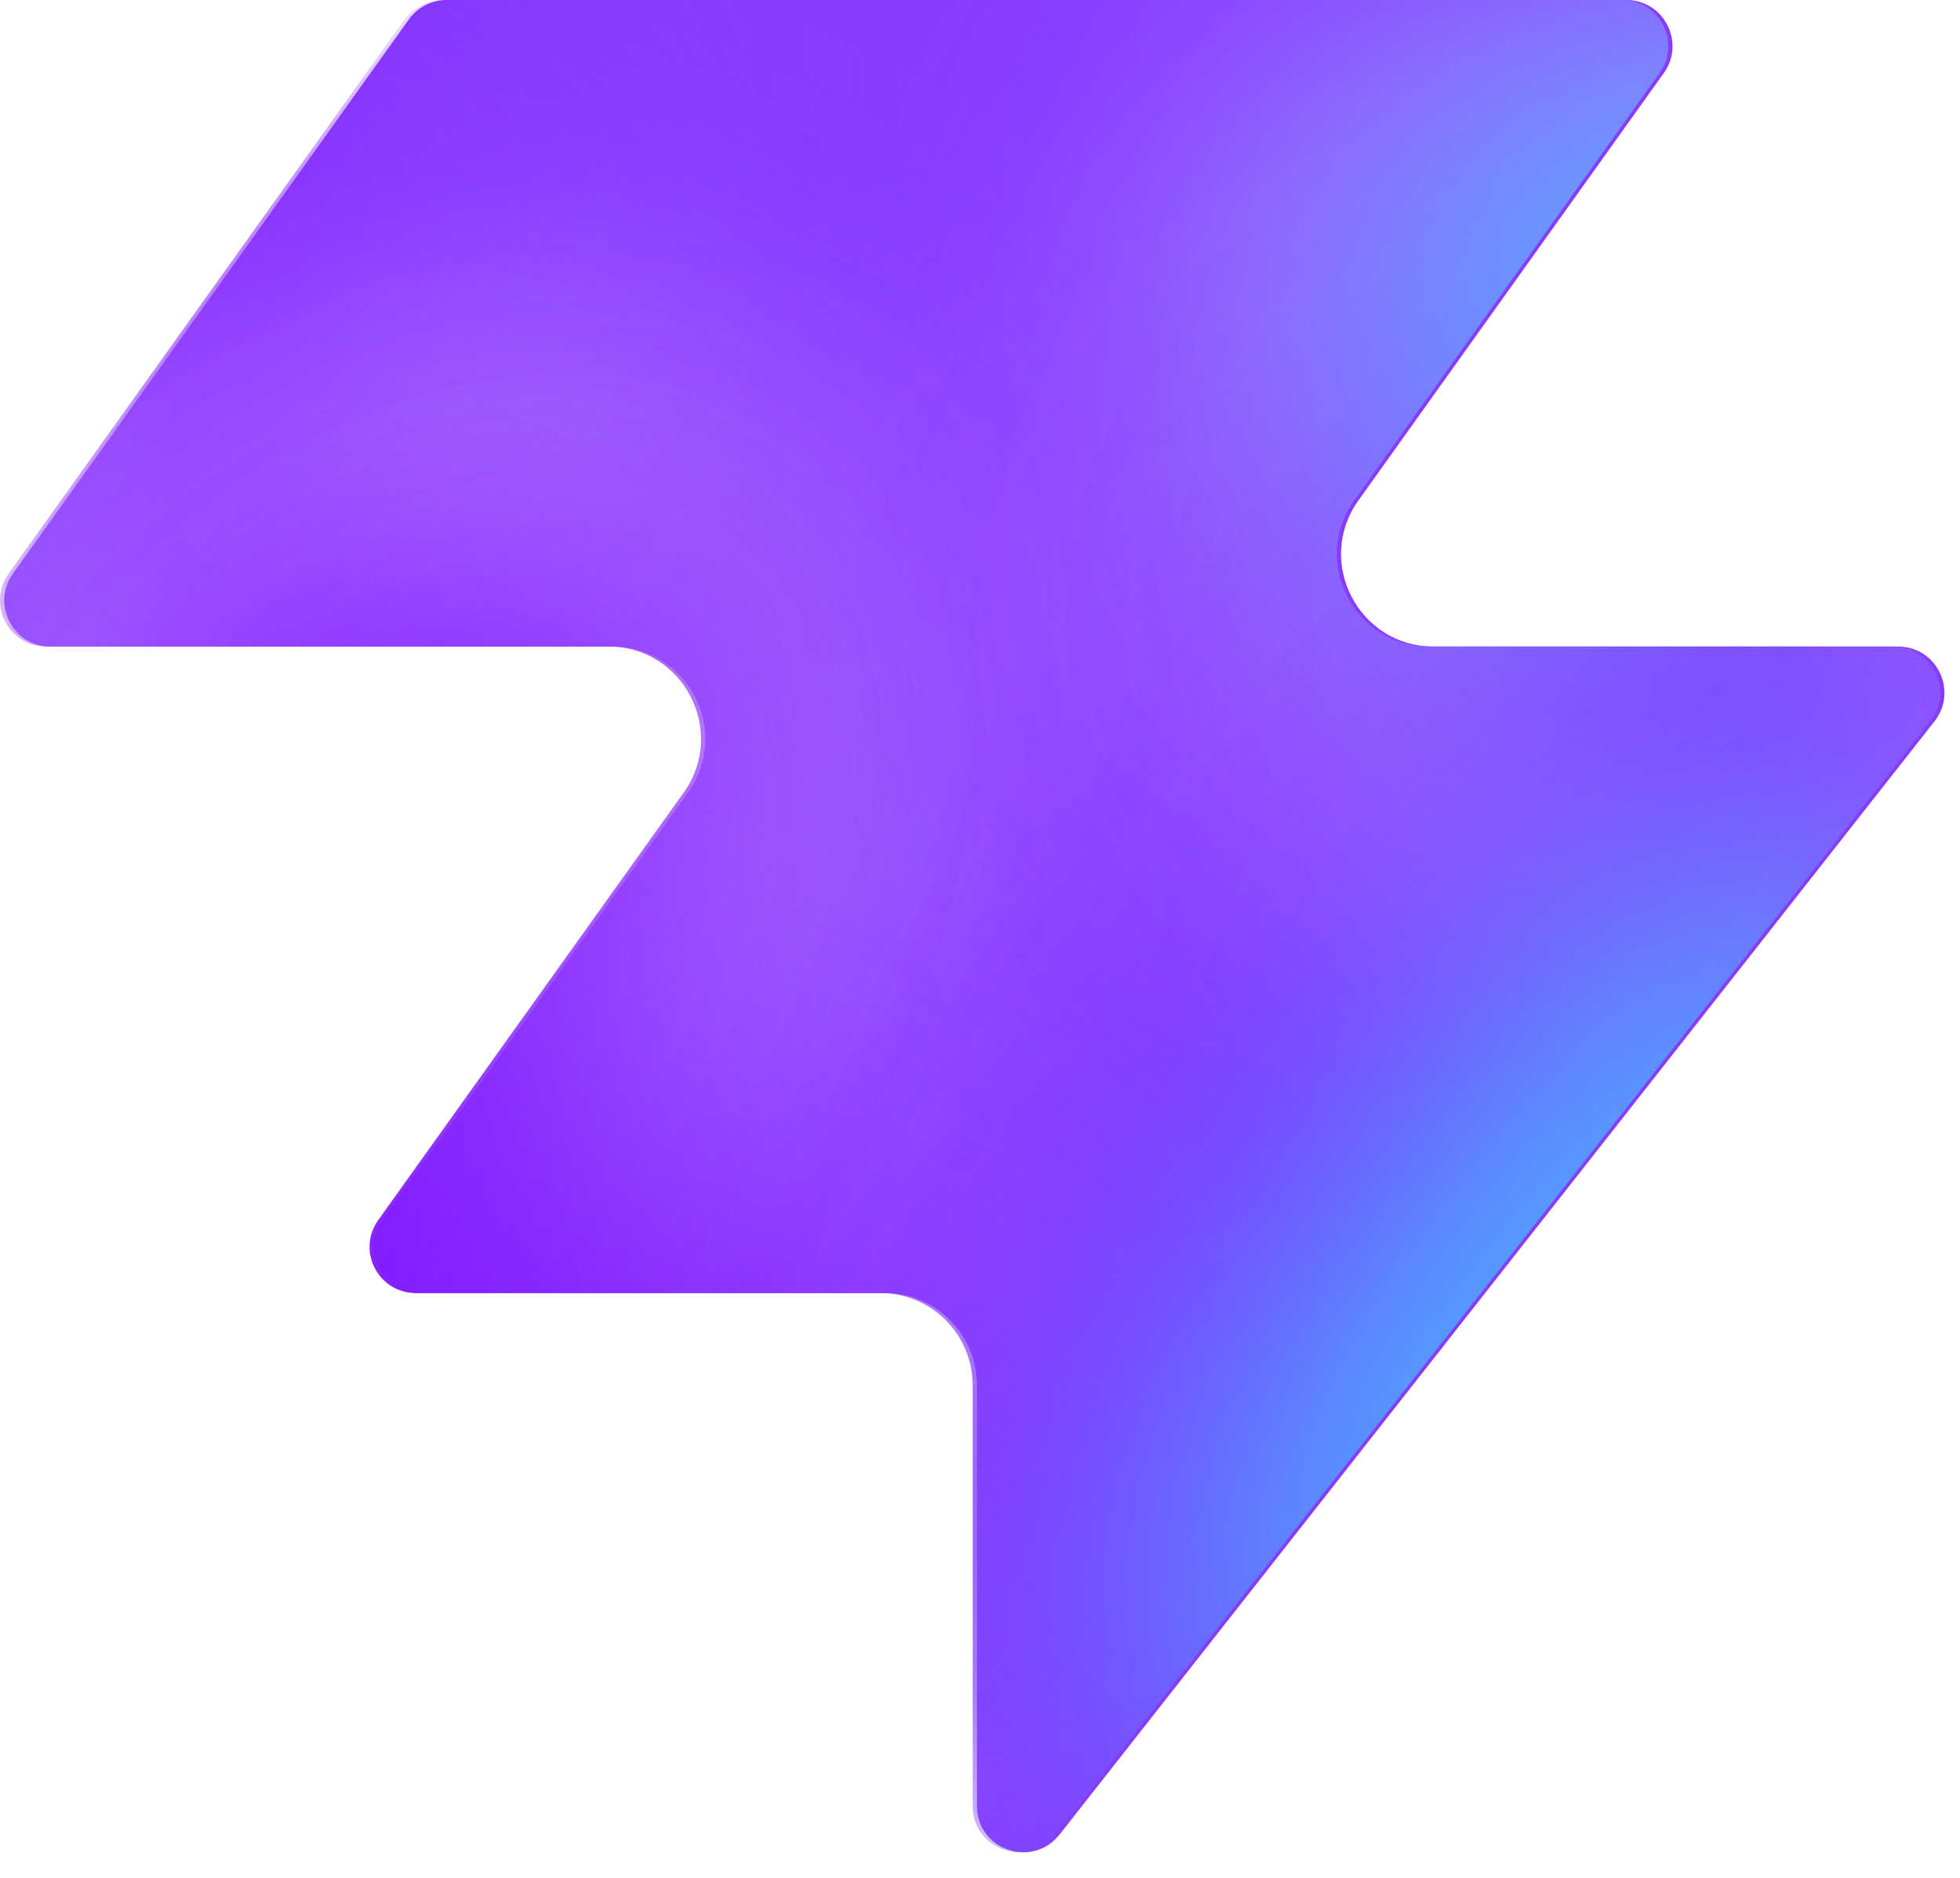
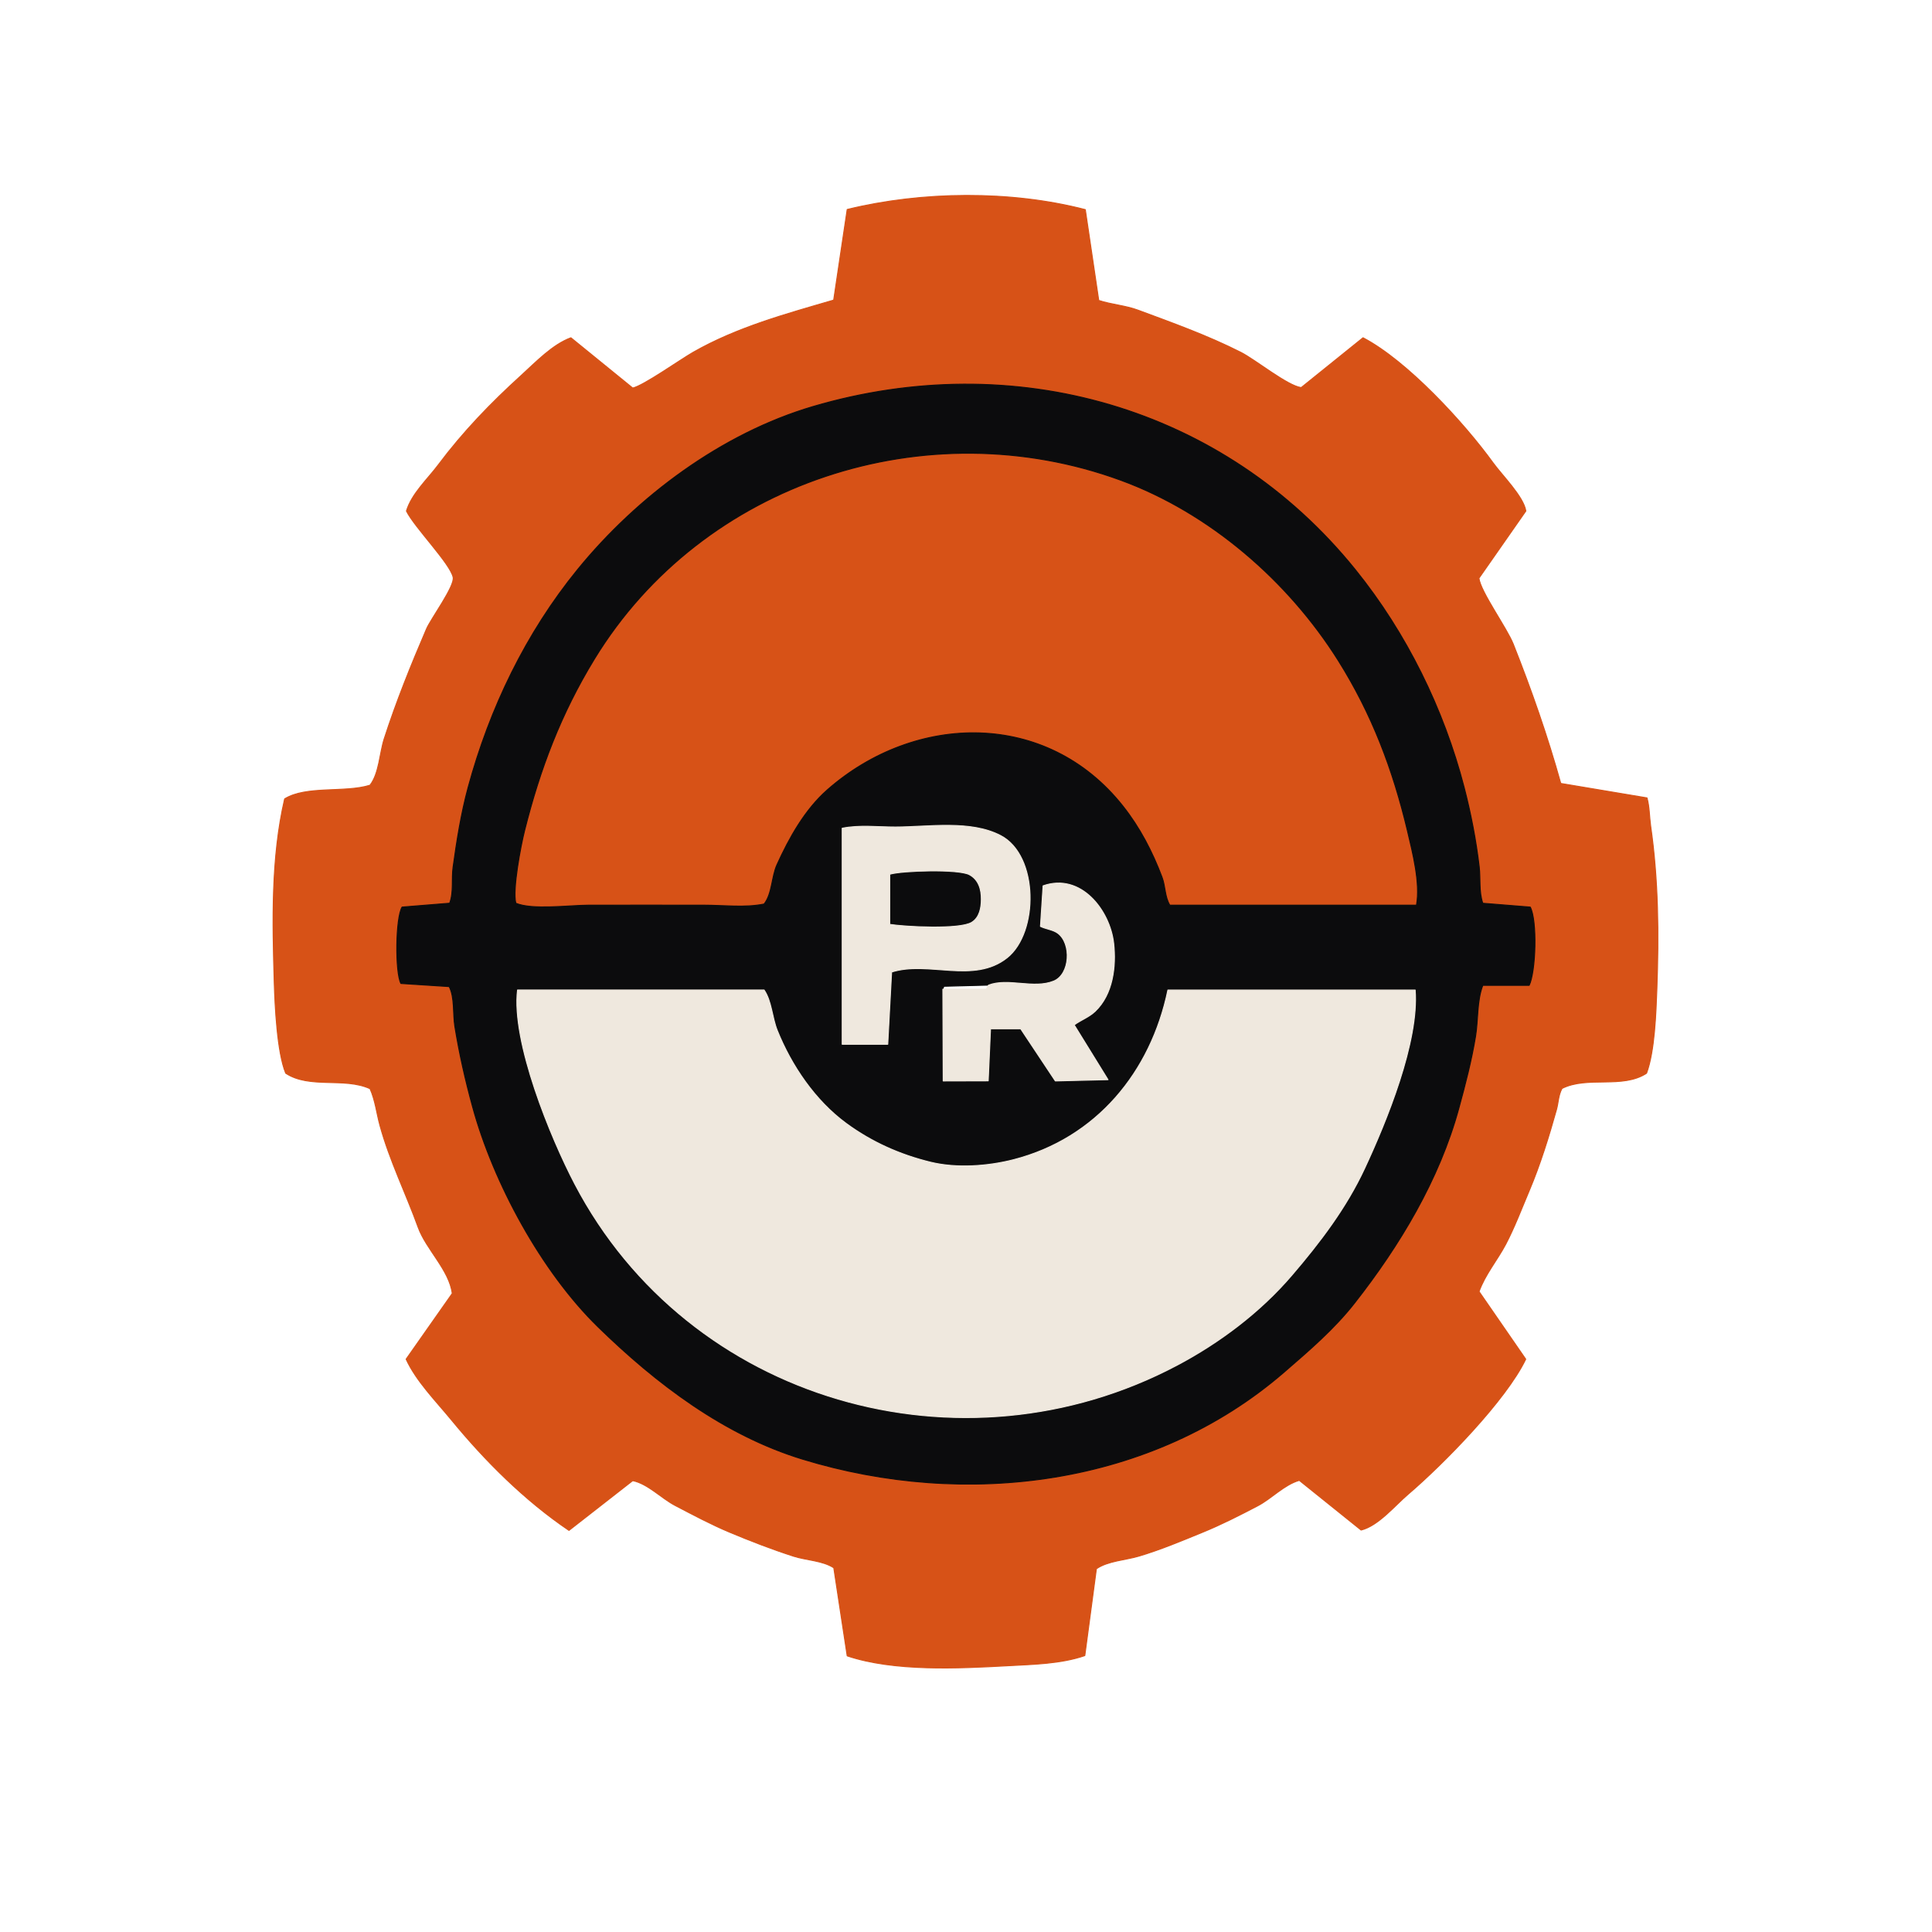
- <svg xmlns="http://www.w3.org/2000/svg" width="48" height="46" fill="none" viewBox="0 0 48 46">
-   <path fill="#863bff" d="M25.946 44.938c-.664.845-2.021.375-2.021-.698V33.937a2.26 2.26 0 0 0-2.262-2.262H10.287c-.92 0-1.456-1.04-.92-1.788l7.48-10.471c1.07-1.497 0-3.578-1.842-3.578H1.237c-.92 0-1.456-1.04-.92-1.788L10.013.474c.214-.297.556-.474.92-.474h28.894c.92 0 1.456 1.04.92 1.788l-7.48 10.471c-1.07 1.498 0 3.579 1.842 3.579h11.377c.943 0 1.473 1.088.89 1.83L25.947 44.94z" style="fill:#863bff;fill:color(display-p3 .525 .23 1);fill-opacity:1" />
-   <mask id="a" width="48" height="46" x="0" y="0" maskUnits="userSpaceOnUse" style="mask-type:alpha">
-     <path fill="#000" d="M25.842 44.938c-.664.844-2.021.375-2.021-.698V33.937a2.26 2.26 0 0 0-2.262-2.262H10.183c-.92 0-1.456-1.04-.92-1.788l7.48-10.471c1.07-1.498 0-3.579-1.842-3.579H1.133c-.92 0-1.456-1.04-.92-1.787L9.91.473c.214-.297.556-.474.92-.474h28.894c.92 0 1.456 1.04.92 1.788l-7.48 10.471c-1.07 1.498 0 3.578 1.842 3.578h11.377c.943 0 1.473 1.088.89 1.832L25.843 44.94z" style="fill:#000;fill-opacity:1" />
-   </mask>
-   <g mask="url(#a)">
-     <g filter="url(#b)">
-       <ellipse cx="5.508" cy="14.704" fill="#ede6ff" rx="5.508" ry="14.704" style="fill:#ede6ff;fill:color(display-p3 .927 .903 1);fill-opacity:1" transform="matrix(.00324 1 1 -.00324 -4.47 31.516)" />
-     </g>
-     <g filter="url(#c)">
-       <ellipse cx="10.399" cy="29.851" fill="#ede6ff" rx="10.399" ry="29.851" style="fill:#ede6ff;fill:color(display-p3 .927 .903 1);fill-opacity:1" transform="matrix(.00324 1 1 -.00324 -39.328 7.883)" />
-     </g>
-     <g filter="url(#d)">
-       <ellipse cx="5.508" cy="30.487" fill="#7e14ff" rx="5.508" ry="30.487" style="fill:#7e14ff;fill:color(display-p3 .492 .077 1);fill-opacity:1" transform="rotate(89.814 -25.913 -14.639)scale(1 -1)" />
-     </g>
-     <g filter="url(#e)">
-       <ellipse cx="5.508" cy="30.599" fill="#7e14ff" rx="5.508" ry="30.599" style="fill:#7e14ff;fill:color(display-p3 .492 .077 1);fill-opacity:1" transform="rotate(89.814 -32.644 -3.334)scale(1 -1)" />
-     </g>
-     <g filter="url(#f)">
-       <ellipse cx="5.508" cy="30.599" fill="#7e14ff" rx="5.508" ry="30.599" style="fill:#7e14ff;fill:color(display-p3 .492 .077 1);fill-opacity:1" transform="matrix(.00324 1 1 -.00324 -34.34 30.47)" />
-     </g>
-     <g filter="url(#g)">
-       <ellipse cx="14.072" cy="22.078" fill="#ede6ff" rx="14.072" ry="22.078" style="fill:#ede6ff;fill:color(display-p3 .927 .903 1);fill-opacity:1" transform="rotate(93.35 24.506 48.493)scale(-1 1)" />
-     </g>
-     <g filter="url(#h)">
-       <ellipse cx="3.47" cy="21.501" fill="#7e14ff" rx="3.47" ry="21.501" style="fill:#7e14ff;fill:color(display-p3 .492 .077 1);fill-opacity:1" transform="rotate(89.009 28.708 47.59)scale(-1 1)" />
-     </g>
-     <g filter="url(#i)">
-       <ellipse cx="3.47" cy="21.501" fill="#7e14ff" rx="3.47" ry="21.501" style="fill:#7e14ff;fill:color(display-p3 .492 .077 1);fill-opacity:1" transform="rotate(89.009 28.708 47.59)scale(-1 1)" />
-     </g>
-     <g filter="url(#j)">
-       <ellipse cx=".387" cy="8.972" fill="#7e14ff" rx="4.407" ry="29.108" style="fill:#7e14ff;fill:color(display-p3 .492 .077 1);fill-opacity:1" transform="rotate(39.51 .387 8.972)" />
-     </g>
-     <g filter="url(#k)">
-       <ellipse cx="47.523" cy="-6.092" fill="#7e14ff" rx="4.407" ry="29.108" style="fill:#7e14ff;fill:color(display-p3 .492 .077 1);fill-opacity:1" transform="rotate(37.892 47.523 -6.092)" />
-     </g>
-     <g filter="url(#l)">
-       <ellipse cx="41.412" cy="6.333" fill="#47bfff" rx="5.971" ry="9.665" style="fill:#47bfff;fill:color(display-p3 .28 .748 1);fill-opacity:1" transform="rotate(37.892 41.412 6.333)" />
-     </g>
-     <g filter="url(#m)">
-       <ellipse cx="-1.879" cy="38.332" fill="#7e14ff" rx="4.407" ry="29.108" style="fill:#7e14ff;fill:color(display-p3 .492 .077 1);fill-opacity:1" transform="rotate(37.892 -1.88 38.332)" />
-     </g>
-     <g filter="url(#n)">
-       <ellipse cx="-1.879" cy="38.332" fill="#7e14ff" rx="4.407" ry="29.108" style="fill:#7e14ff;fill:color(display-p3 .492 .077 1);fill-opacity:1" transform="rotate(37.892 -1.88 38.332)" />
-     </g>
-     <g filter="url(#o)">
-       <ellipse cx="35.651" cy="29.907" fill="#7e14ff" rx="4.407" ry="29.108" style="fill:#7e14ff;fill:color(display-p3 .492 .077 1);fill-opacity:1" transform="rotate(37.892 35.651 29.907)" />
-     </g>
-     <g filter="url(#p)">
-       <ellipse cx="38.418" cy="32.4" fill="#47bfff" rx="5.971" ry="15.297" style="fill:#47bfff;fill:color(display-p3 .28 .748 1);fill-opacity:1" transform="rotate(37.892 38.418 32.4)" />
-     </g>
-   </g>
-   <defs>
-     <filter id="b" width="60.045" height="41.654" x="-19.77" y="16.149" color-interpolation-filters="sRGB" filterUnits="userSpaceOnUse">
-       <feFlood flood-opacity="0" result="BackgroundImageFix" />
-       <feBlend in="SourceGraphic" in2="BackgroundImageFix" result="shape" />
-       <feGaussianBlur result="effect1_foregroundBlur_2002_17158" stdDeviation="7.659" />
-     </filter>
-     <filter id="c" width="90.34" height="51.437" x="-54.613" y="-7.533" color-interpolation-filters="sRGB" filterUnits="userSpaceOnUse">
-       <feFlood flood-opacity="0" result="BackgroundImageFix" />
-       <feBlend in="SourceGraphic" in2="BackgroundImageFix" result="shape" />
-       <feGaussianBlur result="effect1_foregroundBlur_2002_17158" stdDeviation="7.659" />
-     </filter>
-     <filter id="d" width="79.355" height="29.4" x="-49.64" y="2.03" color-interpolation-filters="sRGB" filterUnits="userSpaceOnUse">
-       <feFlood flood-opacity="0" result="BackgroundImageFix" />
-       <feBlend in="SourceGraphic" in2="BackgroundImageFix" result="shape" />
-       <feGaussianBlur result="effect1_foregroundBlur_2002_17158" stdDeviation="4.596" />
-     </filter>
-     <filter id="e" width="79.579" height="29.4" x="-45.045" y="20.029" color-interpolation-filters="sRGB" filterUnits="userSpaceOnUse">
-       <feFlood flood-opacity="0" result="BackgroundImageFix" />
-       <feBlend in="SourceGraphic" in2="BackgroundImageFix" result="shape" />
-       <feGaussianBlur result="effect1_foregroundBlur_2002_17158" stdDeviation="4.596" />
-     </filter>
-     <filter id="f" width="79.579" height="29.4" x="-43.513" y="21.178" color-interpolation-filters="sRGB" filterUnits="userSpaceOnUse">
-       <feFlood flood-opacity="0" result="BackgroundImageFix" />
-       <feBlend in="SourceGraphic" in2="BackgroundImageFix" result="shape" />
-       <feGaussianBlur result="effect1_foregroundBlur_2002_17158" stdDeviation="4.596" />
-     </filter>
-     <filter id="g" width="74.749" height="58.852" x="15.756" y="-17.901" color-interpolation-filters="sRGB" filterUnits="userSpaceOnUse">
-       <feFlood flood-opacity="0" result="BackgroundImageFix" />
-       <feBlend in="SourceGraphic" in2="BackgroundImageFix" result="shape" />
-       <feGaussianBlur result="effect1_foregroundBlur_2002_17158" stdDeviation="7.659" />
-     </filter>
-     <filter id="h" width="61.377" height="25.362" x="23.548" y="2.284" color-interpolation-filters="sRGB" filterUnits="userSpaceOnUse">
-       <feFlood flood-opacity="0" result="BackgroundImageFix" />
-       <feBlend in="SourceGraphic" in2="BackgroundImageFix" result="shape" />
-       <feGaussianBlur result="effect1_foregroundBlur_2002_17158" stdDeviation="4.596" />
-     </filter>
-     <filter id="i" width="61.377" height="25.362" x="23.548" y="2.284" color-interpolation-filters="sRGB" filterUnits="userSpaceOnUse">
-       <feFlood flood-opacity="0" result="BackgroundImageFix" />
-       <feBlend in="SourceGraphic" in2="BackgroundImageFix" result="shape" />
-       <feGaussianBlur result="effect1_foregroundBlur_2002_17158" stdDeviation="4.596" />
-     </filter>
-     <filter id="j" width="56.045" height="63.649" x="-27.636" y="-22.853" color-interpolation-filters="sRGB" filterUnits="userSpaceOnUse">
-       <feFlood flood-opacity="0" result="BackgroundImageFix" />
-       <feBlend in="SourceGraphic" in2="BackgroundImageFix" result="shape" />
-       <feGaussianBlur result="effect1_foregroundBlur_2002_17158" stdDeviation="4.596" />
-     </filter>
-     <filter id="k" width="54.814" height="64.646" x="20.116" y="-38.415" color-interpolation-filters="sRGB" filterUnits="userSpaceOnUse">
-       <feFlood flood-opacity="0" result="BackgroundImageFix" />
-       <feBlend in="SourceGraphic" in2="BackgroundImageFix" result="shape" />
-       <feGaussianBlur result="effect1_foregroundBlur_2002_17158" stdDeviation="4.596" />
-     </filter>
-     <filter id="l" width="33.541" height="35.313" x="24.641" y="-11.323" color-interpolation-filters="sRGB" filterUnits="userSpaceOnUse">
-       <feFlood flood-opacity="0" result="BackgroundImageFix" />
-       <feBlend in="SourceGraphic" in2="BackgroundImageFix" result="shape" />
-       <feGaussianBlur result="effect1_foregroundBlur_2002_17158" stdDeviation="4.596" />
-     </filter>
-     <filter id="m" width="54.814" height="64.646" x="-29.286" y="6.009" color-interpolation-filters="sRGB" filterUnits="userSpaceOnUse">
-       <feFlood flood-opacity="0" result="BackgroundImageFix" />
-       <feBlend in="SourceGraphic" in2="BackgroundImageFix" result="shape" />
-       <feGaussianBlur result="effect1_foregroundBlur_2002_17158" stdDeviation="4.596" />
-     </filter>
-     <filter id="n" width="54.814" height="64.646" x="-29.286" y="6.009" color-interpolation-filters="sRGB" filterUnits="userSpaceOnUse">
-       <feFlood flood-opacity="0" result="BackgroundImageFix" />
-       <feBlend in="SourceGraphic" in2="BackgroundImageFix" result="shape" />
-       <feGaussianBlur result="effect1_foregroundBlur_2002_17158" stdDeviation="4.596" />
-     </filter>
-     <filter id="o" width="54.814" height="64.646" x="8.244" y="-2.416" color-interpolation-filters="sRGB" filterUnits="userSpaceOnUse">
-       <feFlood flood-opacity="0" result="BackgroundImageFix" />
-       <feBlend in="SourceGraphic" in2="BackgroundImageFix" result="shape" />
-       <feGaussianBlur result="effect1_foregroundBlur_2002_17158" stdDeviation="4.596" />
-     </filter>
-     <filter id="p" width="39.409" height="43.623" x="18.713" y="10.588" color-interpolation-filters="sRGB" filterUnits="userSpaceOnUse">
-       <feFlood flood-opacity="0" result="BackgroundImageFix" />
-       <feBlend in="SourceGraphic" in2="BackgroundImageFix" result="shape" />
-       <feGaussianBlur result="effect1_foregroundBlur_2002_17158" stdDeviation="4.596" />
-     </filter>
-   </defs>
+ <svg xmlns="http://www.w3.org/2000/svg" viewBox="0 0 500 500" width="500" height="500">
+   <path d="M280.88 54.25C282.04 62.08 283.2 69.92 284.36 77.75C287.62 78.82 291.28 79.06 294.53 80.27C303.5 83.6 312.52 86.82 321.14 91.19C324.92 93.11 333.24 99.88 336.75 100.3C342.08 96 347.42 91.7 352.75 87.41C364.16 93.37 378.88 109.37 386.43 119.81C388.7 122.96 394.33 128.53 394.89 132.25C390.84 138.05 386.8 143.84 382.75 149.64C383.19 153.18 389.99 162.54 391.64 166.71C396.36 178.63 400.49 190.43 403.93 202.75C411.37 204 418.81 205.24 426.25 206.49C426.9 208.85 426.85 211.33 427.19 213.75C429.21 227.79 429.32 241.81 428.8 256C428.57 262.12 428.24 272.1 426.13 277.75C419.93 281.84 410.83 278.38 404.25 281.69C403.28 283.5 403.35 285.26 402.82 287.17C400.88 294.11 398.6 301.44 395.78 308.12C393.83 312.74 391.99 317.6 389.7 321.98C387.55 326.07 384.36 329.84 382.78 334.25C386.81 340.08 390.84 345.92 394.86 351.75C389.77 362.36 373.57 378.9 364.42 386.71C361.03 389.6 356.69 394.9 352.25 395.98C346.92 391.69 341.58 387.41 336.25 383.12C332.28 384.28 329.1 387.82 325.49 389.71C320.97 392.08 316.08 394.57 311.27 396.53C305.88 398.74 300.36 401.06 294.77 402.72C291.33 403.75 286.69 403.96 283.75 406C282.75 413.49 281.75 420.98 280.75 428.47C274.52 430.62 267.26 430.74 260.75 431.1C248.03 431.8 231.37 432.62 219.25 428.54C218.09 420.95 216.94 413.35 215.78 405.75C212.92 403.87 208.66 403.8 205.41 402.76C199.85 400.97 194.16 398.78 188.76 396.51C183.98 394.5 179.26 391.98 174.72 389.61C171.16 387.75 167.69 384.01 163.75 383.19C158.25 387.48 152.75 391.77 147.25 396.07C135.79 388.31 125.59 378.14 116.8 367.44C112.79 362.56 107.73 357.46 105.1 351.75C109.08 346.08 113.06 340.42 117.04 334.75C116.28 328.7 110.27 323.31 108.22 317.64C105.05 308.88 100.8 300.3 98.32 291.24C97.46 288.1 97.11 284.77 95.76 281.75C89.1 278.71 80.13 281.83 73.94 277.75C71.71 272.36 71.15 260.3 70.97 254.25C70.51 238.64 70.1 222.04 73.66 206.75C79.22 203.28 89.3 205.23 95.75 203.21C98.12 200.18 98.24 194.88 99.42 191.22C102.58 181.46 106.35 172.14 110.38 162.75C111.5 160.14 117.75 151.68 117.27 149.4C116.51 145.83 107.33 136.55 105.18 132.25C106.56 127.71 110.67 123.99 113.45 120.27C119.82 111.76 127.05 104.27 134.9 97.15C138.64 93.75 142.96 89.18 147.75 87.41C153.08 91.75 158.42 96.08 163.75 100.42C166.59 99.79 176.04 93.08 179.37 91.18C190.74 84.68 203.43 81.26 215.75 77.66C216.92 69.84 218.08 62.02 219.25 54.21C238.61 49.47 261.59 49.24 280.88 54.25ZM383.75 233.76C382.71 230.77 383.18 227.42 382.82 224.31C382.01 217.42 380.66 210.49 378.92 203.77C373.64 183.46 364.01 163.85 350.78 147.46C316.58 105.09 262.24 89.97 210.4 105.21C186.83 112.15 164.98 128.43 149.55 147.32C136.09 163.81 126.69 183.34 121.14 203.82C119.32 210.55 118.2 217.56 117.25 224.47C116.83 227.51 117.45 230.87 116.37 233.75C112.27 234.08 108.17 234.42 104.06 234.75C102.36 237.51 102.23 251.68 103.75 254.52C107.92 254.79 112.08 255.06 116.25 255.33C117.7 258.13 117.19 262.44 117.71 265.62C118.85 272.66 120.42 279.56 122.3 286.42C127.67 306.1 140.12 329.11 154.81 343.43C169.81 358.06 187.33 371.39 207.67 377.62C249.88 390.54 298.21 384.65 332.35 355.09C338.75 349.55 345.26 343.99 350.52 337.28C362.26 322.32 372.51 305.29 377.56 286.77C379.22 280.69 380.85 274.46 381.87 268.23C382.57 264 382.21 258.96 383.75 255.01C387.75 255.01 391.75 255.01 395.75 255.01C397.49 251.44 397.87 238.2 396.03 234.75C391.94 234.42 387.84 234.09 383.75 233.76ZM366.58 234.26C345.3 234.26 324.03 234.26 302.75 234.26C301.43 232.05 301.63 229.39 300.73 227C298.23 220.4 295.02 214.19 290.62 208.63C270.9 183.68 236.84 184.46 214.14 204.39C208.31 209.51 204.23 216.84 201.07 223.81C199.66 226.94 199.85 231.28 197.75 233.96C192.86 234.97 187.25 234.26 182.25 234.26C172.25 234.26 162.25 234.23 152.25 234.26C147.34 234.28 137.68 235.56 133.5 233.75C132.59 230.3 134.78 218.86 135.75 215.01C139.76 199 145.18 184.72 153.81 170.58C181.86 124.6 239.9 105.93 290.01 124.26C313.03 132.67 333.38 150.32 346.33 170.92C355.05 184.8 360.48 199.15 364.25 215.03C365.58 220.65 367.62 228.55 366.58 234.26Z" fill="#d75217" fill-rule="evenodd" stroke="#d75217" stroke-width="0.25" stroke-linejoin="round" />
+   <path d="M383.75 233.76C387.84 234.09 391.94 234.42 396.03 234.75C397.87 238.2 397.49 251.44 395.75 255.01C391.75 255.01 387.75 255.01 383.75 255.01C382.21 258.96 382.57 264 381.87 268.23C380.85 274.46 379.22 280.69 377.56 286.77C372.51 305.29 362.26 322.32 350.52 337.28C345.26 343.99 338.75 349.55 332.35 355.09C298.21 384.65 249.88 390.54 207.67 377.62C187.33 371.39 169.81 358.06 154.81 343.43C140.12 329.11 127.67 306.1 122.3 286.42C120.42 279.56 118.85 272.66 117.71 265.62C117.19 262.44 117.7 258.13 116.25 255.33C112.08 255.06 107.92 254.79 103.75 254.52C102.23 251.68 102.36 237.51 104.06 234.75C108.17 234.42 112.27 234.08 116.37 233.75C117.45 230.87 116.83 227.51 117.25 224.47C118.2 217.56 119.32 210.55 121.14 203.82C126.69 183.34 136.09 163.81 149.55 147.32C164.98 128.43 186.83 112.15 210.4 105.21C262.24 89.97 316.58 105.09 350.78 147.46C364.01 163.85 373.64 183.46 378.92 203.77C380.66 210.49 382.01 217.42 382.82 224.31C383.18 227.42 382.71 230.77 383.75 233.76ZM366.58 234.26C367.62 228.55 365.58 220.65 364.25 215.03C360.48 199.15 355.05 184.8 346.33 170.92C333.38 150.32 313.03 132.67 290.01 124.26C239.9 105.93 181.86 124.6 153.81 170.58C145.18 184.72 139.76 199 135.75 215.01C134.78 218.86 132.59 230.3 133.5 233.75C137.68 235.56 147.34 234.28 152.25 234.26C162.25 234.23 172.25 234.26 182.25 234.26C187.25 234.26 192.86 234.97 197.75 233.96C199.85 231.28 199.66 226.94 201.07 223.81C204.23 216.84 208.31 209.51 214.14 204.39C236.84 184.46 270.9 183.68 290.62 208.63C295.02 214.19 298.23 220.4 300.73 227C301.63 229.39 301.43 232.05 302.75 234.26C324.03 234.26 345.3 234.26 366.58 234.26ZM230.75 251.56C240.25 248.54 252.01 254.72 260.64 247.86C268.83 241.35 268.82 221.43 259 216.27C251.18 212.16 240.33 214.02 231.75 214.03C227.28 214.04 222.34 213.44 217.96 214.35C217.96 232.99 217.96 251.62 217.96 270.26C221.89 270.26 225.82 270.26 229.75 270.26C230.08 264.02 230.42 257.79 230.75 251.56ZM230.26 239.23C230.26 234.9 230.26 230.58 230.26 226.25C233.46 225.3 248.08 224.86 250.88 226.36C253.31 227.66 253.99 230.22 253.97 232.75C253.96 234.92 253.53 237.45 251.48 238.71C248.34 240.63 234.16 239.85 230.26 239.23ZM255.84 254.95C251.98 255.05 248.12 255.15 244.26 255.25C244.17 255.5 244.09 255.75 244.01 256C244.04 263.92 244.07 271.83 244.1 279.75C247.98 279.74 251.87 279.73 255.75 279.72C255.95 275.23 256.15 270.74 256.35 266.25C258.95 266.25 261.55 266.25 264.15 266.25C267.14 270.75 270.13 275.25 273.12 279.75C277.66 279.64 282.21 279.53 286.75 279.42C283.83 274.69 280.91 269.97 278 265.25C279.76 263.95 281.81 263.27 283.45 261.7C288.02 257.32 288.89 250.16 288.22 244.14C287.27 235.63 279.76 225.79 269.95 229.25C269.72 232.75 269.5 236.25 269.27 239.75C270.65 240.44 272.51 240.59 273.74 241.5C277.36 244.14 276.98 252.17 272.7 253.91C267.48 256.02 260.94 253.01 255.84 254.95ZM197.75 256.21C176.48 256.21 155.21 256.21 133.94 256.21C132.3 269.58 142.51 294.47 148.78 306.44C178.33 362.84 248.92 382.79 304.59 353.33C315.62 347.5 326.16 339.57 334.31 330.04C341.63 321.5 348.4 312.6 353.16 302.38C358.8 290.28 367.28 269.61 366.25 256.22C344.92 256.22 323.58 256.22 302.25 256.22C297.85 277.47 283.74 294.62 262.31 300.13C255.73 301.82 247.61 302.42 240.88 300.79C232.94 298.86 225.59 295.59 218.99 290.74C210.97 284.85 204.83 275.84 201.14 266.64C199.83 263.37 199.71 259.06 197.75 256.21Z" fill="#0c0c0d" fill-rule="evenodd" stroke="#0c0c0d" stroke-width="0.25" stroke-linejoin="round" />
+   <path d="M230.75 251.56C230.42 257.79 230.08 264.02 229.75 270.26C225.82 270.26 221.89 270.26 217.96 270.26C217.96 251.62 217.96 232.99 217.96 214.35C222.34 213.44 227.28 214.04 231.75 214.03C240.33 214.02 251.18 212.16 259 216.27C268.82 221.43 268.83 241.35 260.64 247.86C252.01 254.72 240.25 248.54 230.75 251.56ZM230.26 239.23C234.16 239.85 248.34 240.63 251.48 238.71C253.53 237.45 253.96 234.92 253.97 232.75C253.99 230.22 253.31 227.66 250.88 226.36C248.08 224.86 233.46 225.3 230.26 226.25C230.26 230.58 230.26 234.9 230.26 239.23ZM244.01 256C247.76 256 251.5 256 255.25 256C255.45 255.65 255.64 255.3 255.84 254.95C260.94 253.01 267.48 256.02 272.7 253.91C276.98 252.17 277.36 244.14 273.74 241.5C272.51 240.59 270.65 240.44 269.27 239.75C269.5 236.25 269.72 232.75 269.95 229.25C279.76 225.79 287.27 235.63 288.22 244.14C288.89 250.16 288.02 257.32 283.45 261.7C281.81 263.27 279.76 263.95 278 265.25C280.91 269.97 283.83 274.69 286.75 279.42C282.21 279.53 277.66 279.64 273.12 279.75C270.13 275.25 267.14 270.75 264.15 266.25C261.55 266.25 258.95 266.25 256.35 266.25C256.15 270.74 255.95 275.23 255.75 279.72C251.87 279.73 247.98 279.74 244.1 279.75C244.07 271.83 244.04 263.92 244.01 256ZM197.75 256.21C199.71 259.06 199.83 263.37 201.14 266.64C204.83 275.84 210.97 284.85 218.99 290.74C225.59 295.59 232.94 298.86 240.88 300.79C247.61 302.42 255.73 301.82 262.31 300.13C283.74 294.62 297.85 277.47 302.25 256.22C323.58 256.22 344.92 256.22 366.25 256.22C367.28 269.61 358.8 290.28 353.16 302.38C348.4 312.6 341.63 321.5 334.31 330.04C326.16 339.57 315.62 347.5 304.59 353.33C248.92 382.79 178.33 362.84 148.78 306.44C142.51 294.47 132.3 269.58 133.94 256.21C155.21 256.21 176.48 256.21 197.75 256.21Z" fill="#efe8de" fill-rule="evenodd" stroke="#efe8de" stroke-width="0.25" stroke-linejoin="round" />
</svg>
